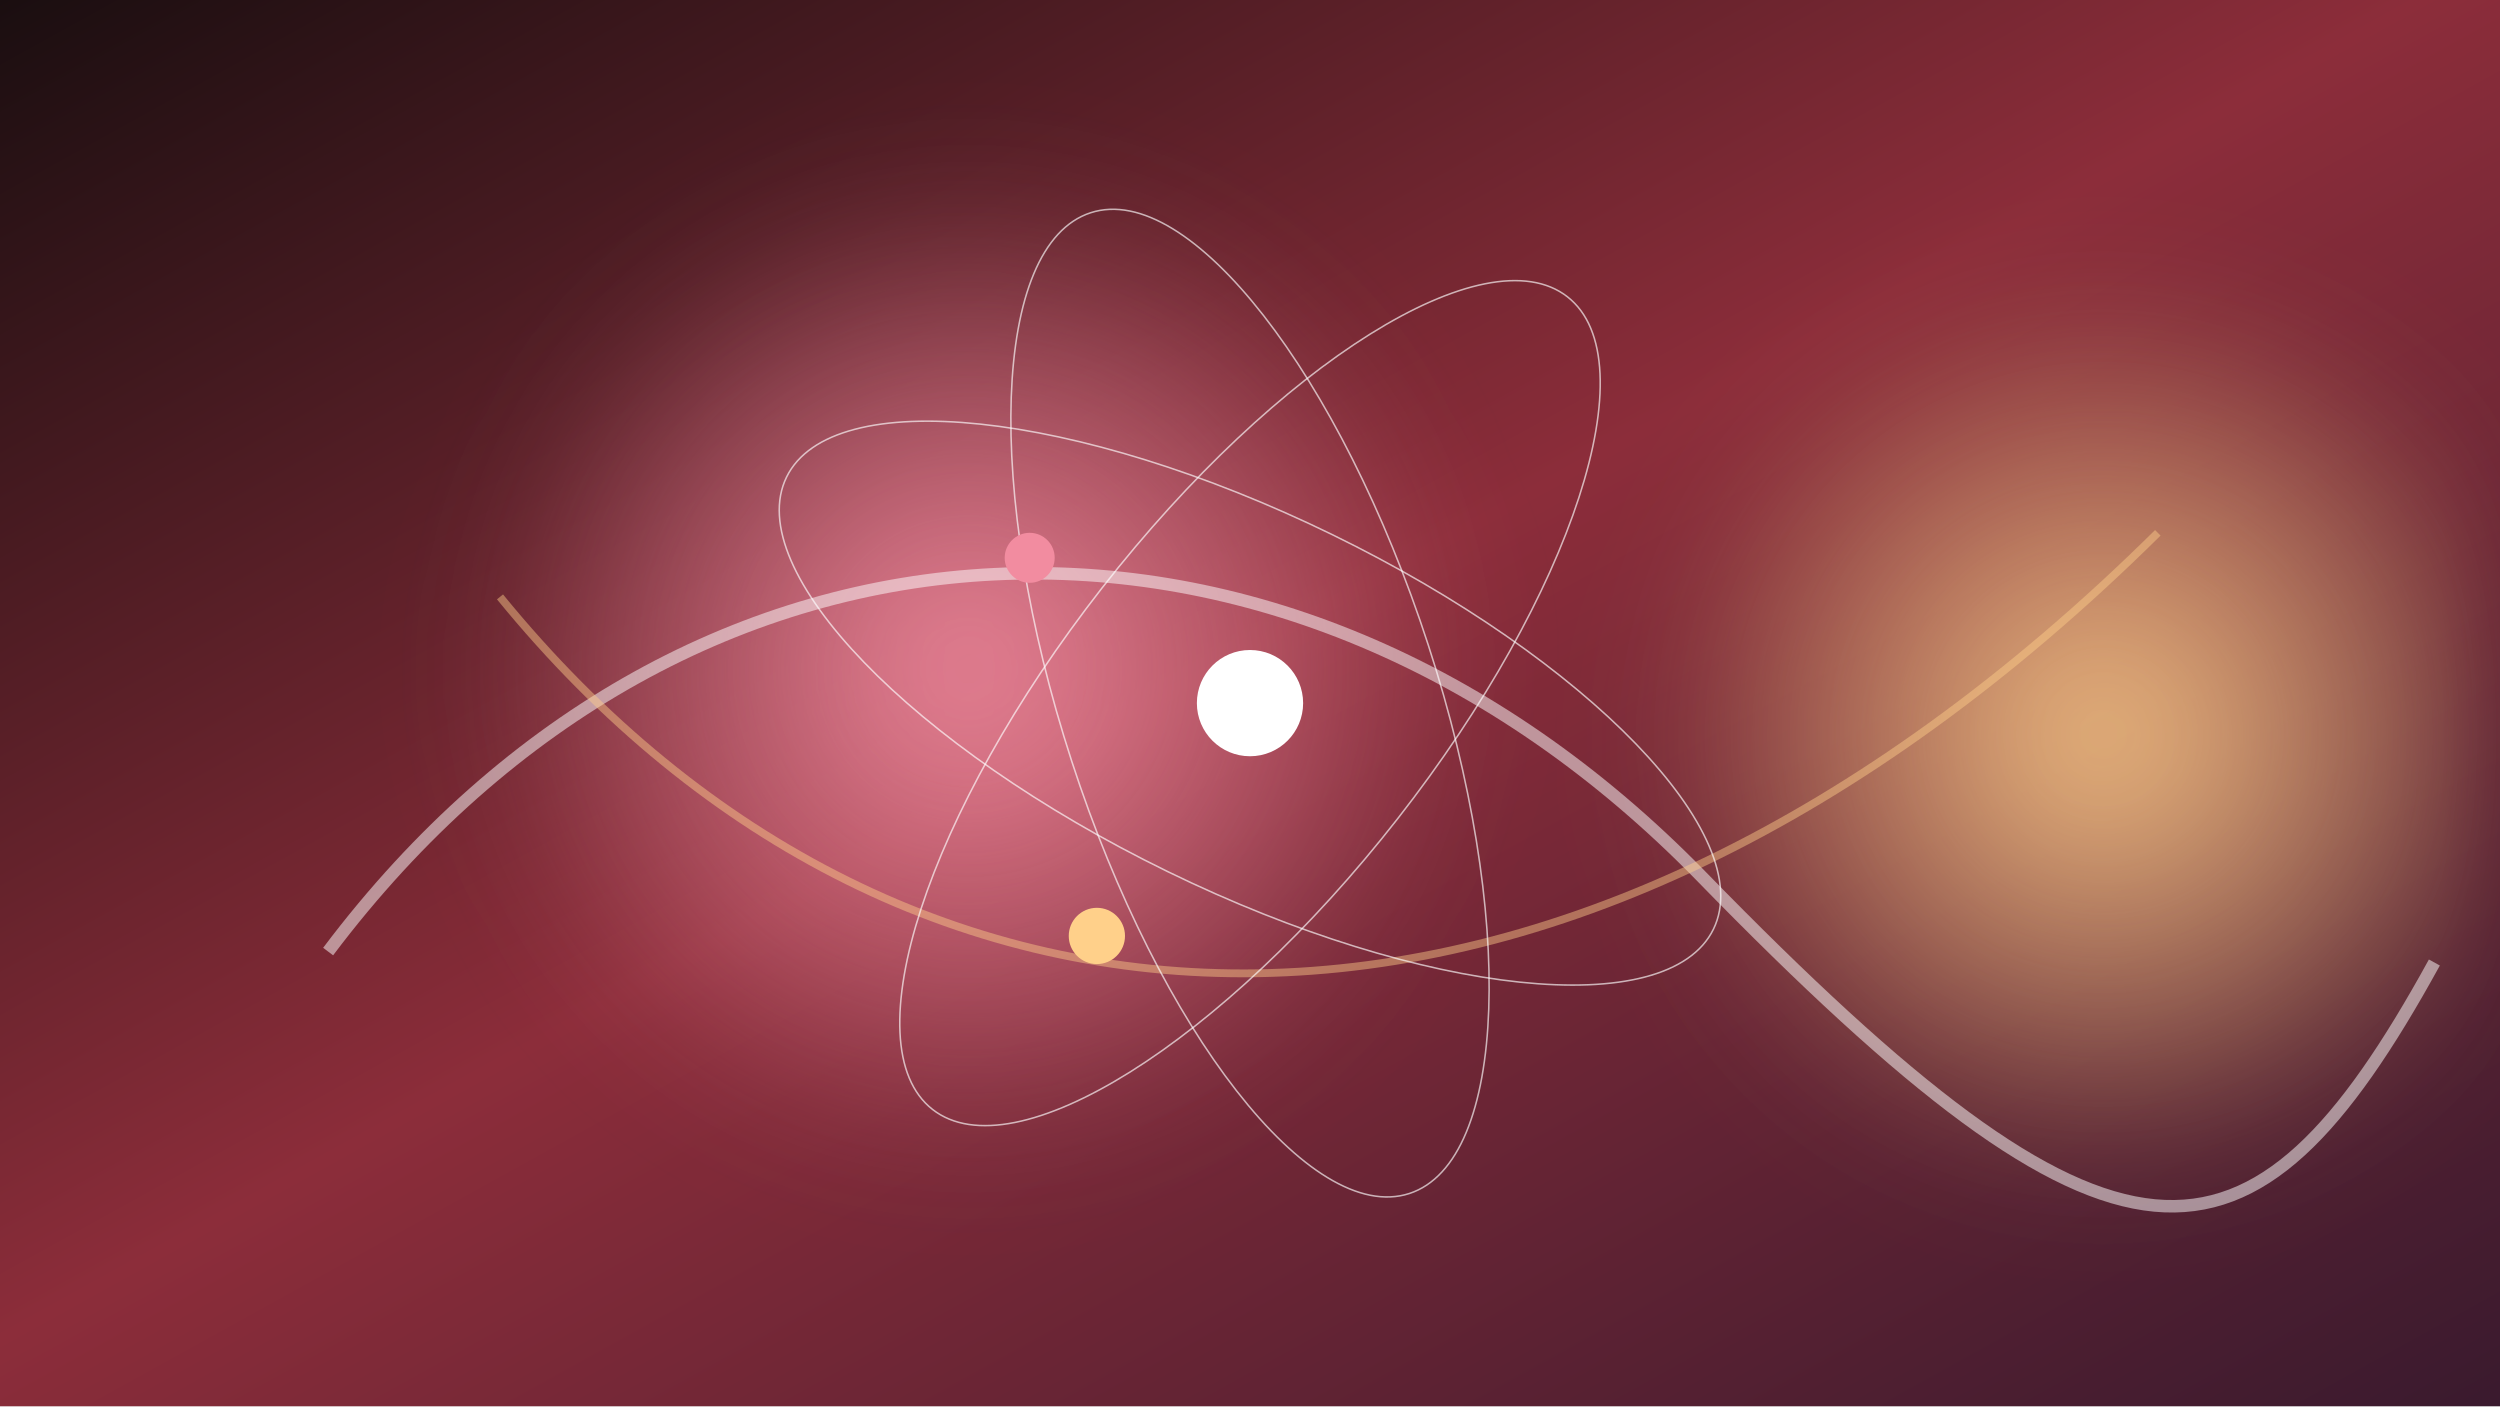
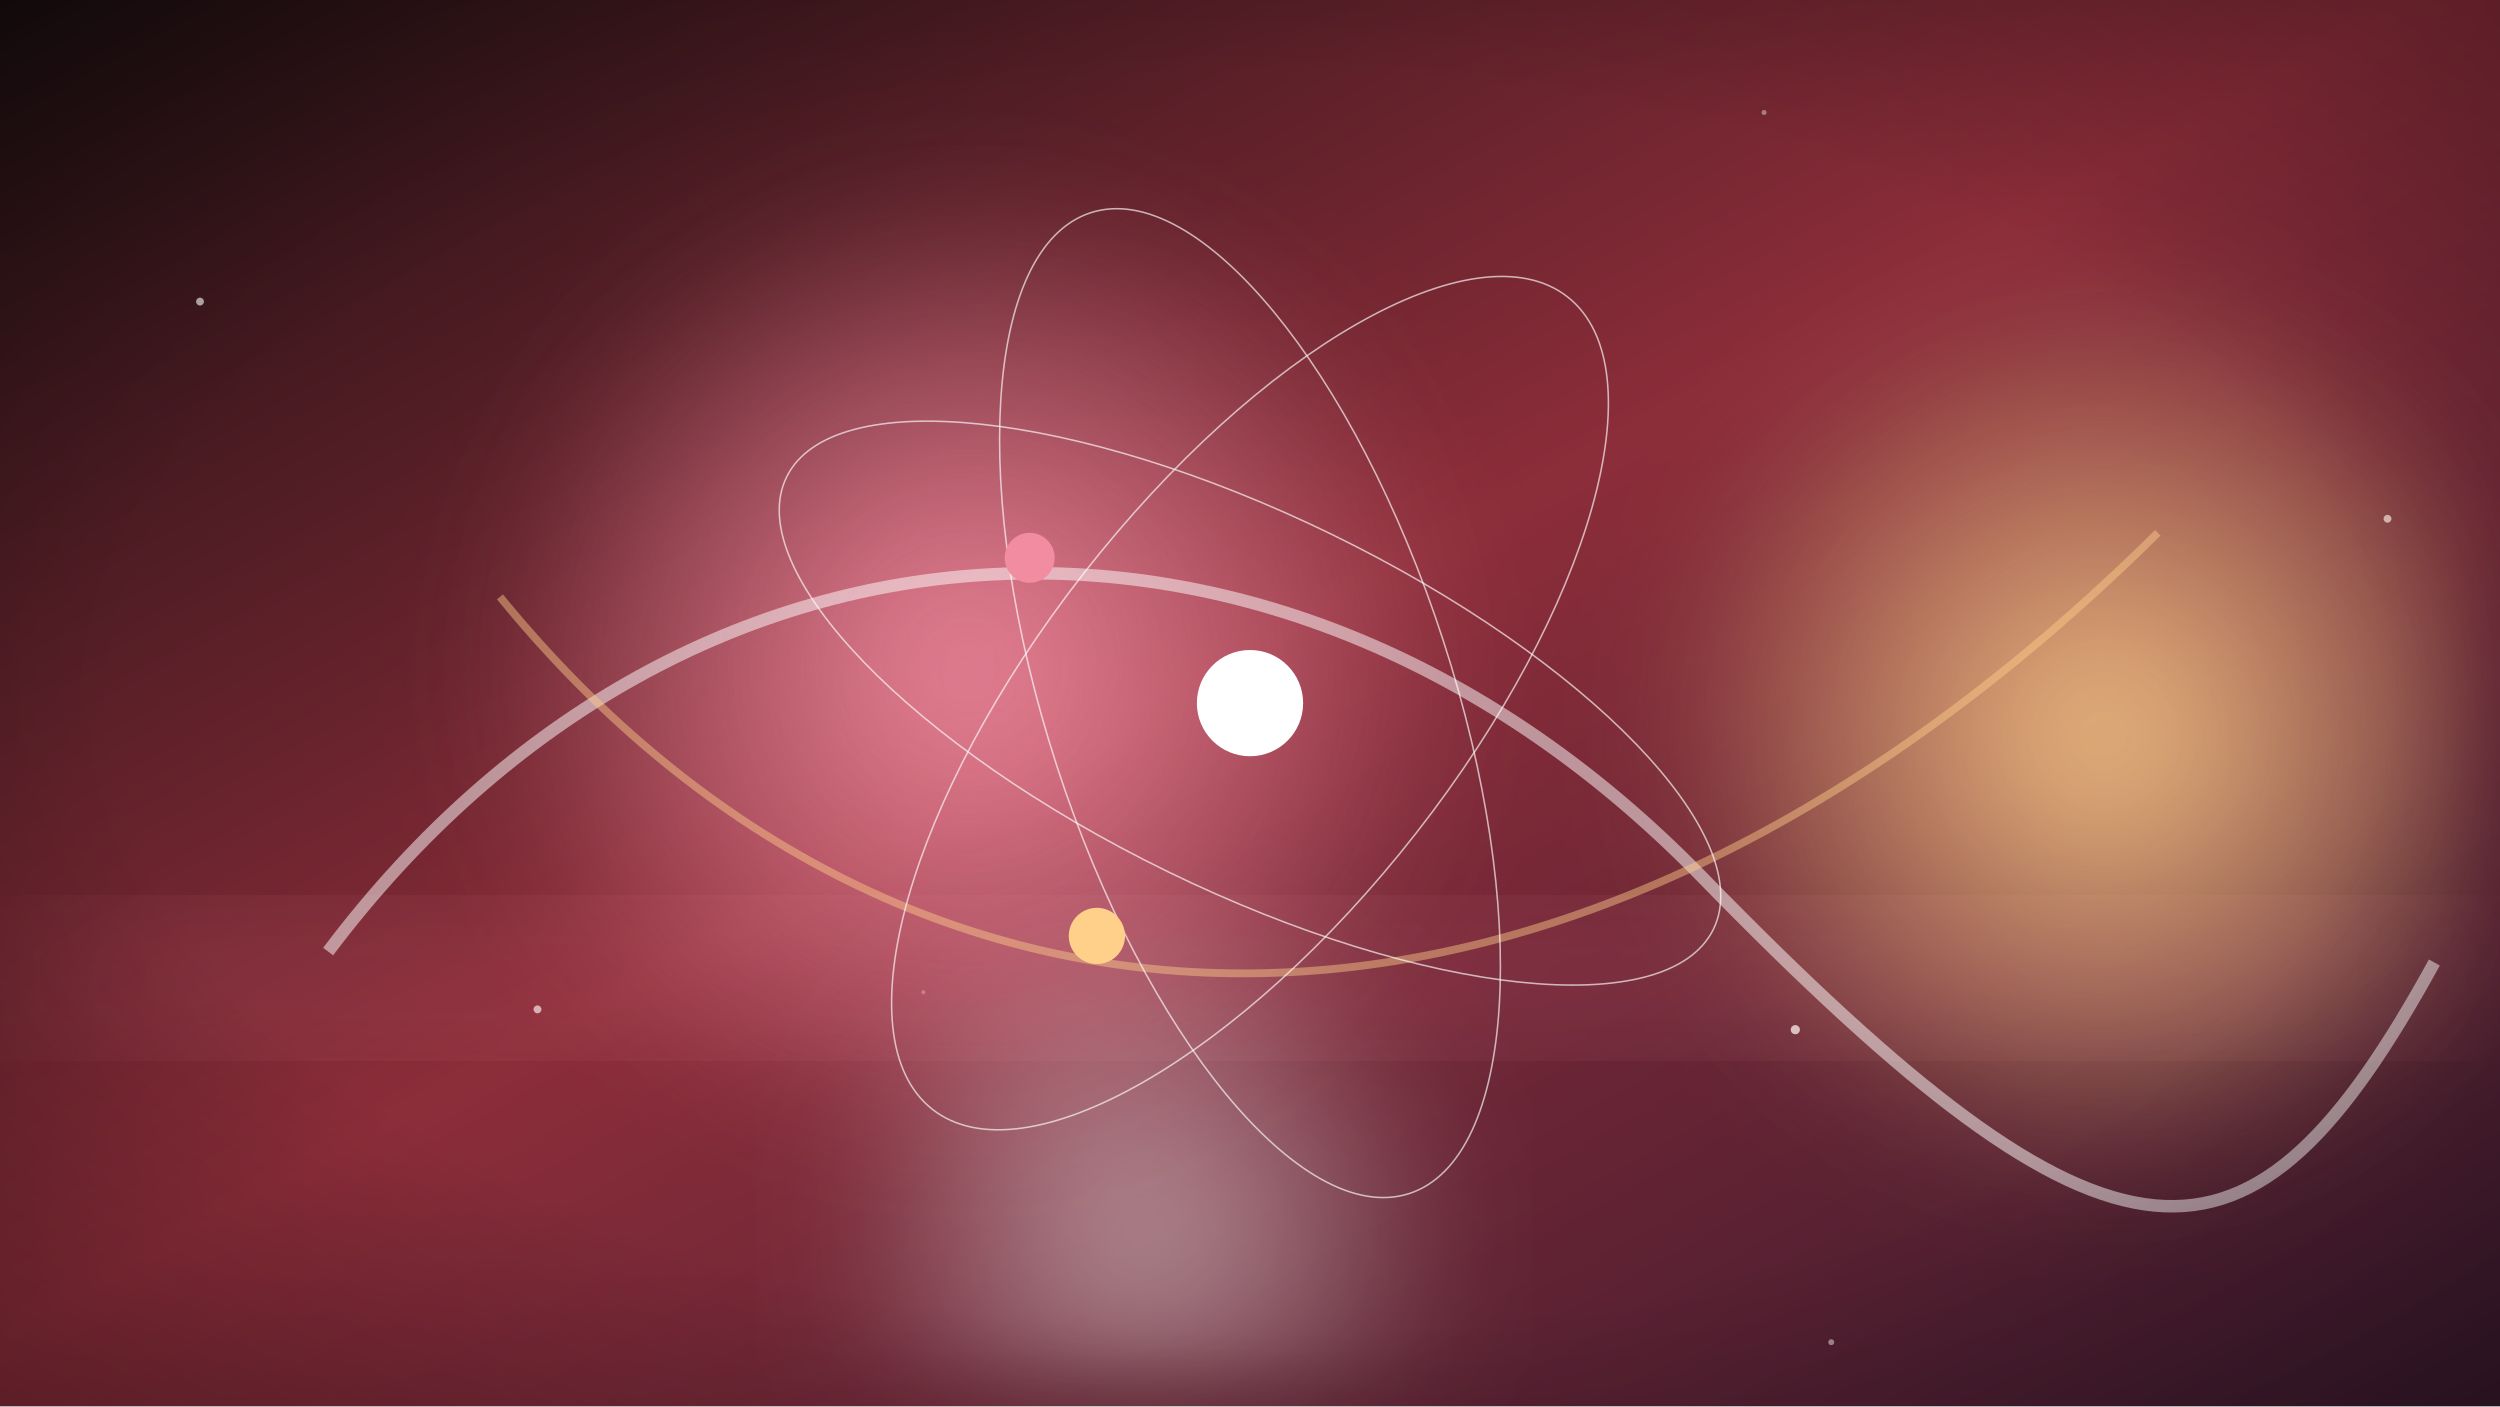
<svg xmlns="http://www.w3.org/2000/svg" viewBox="0 0 1600 900" role="img" aria-labelledby="title desc">
  <defs>
    <linearGradient id="bg" x1="0" y1="0" x2="1" y2="1">
      <stop stop-color="#1a0e10" />
      <stop offset=".48" stop-color="#8c2d3a" />
      <stop offset="1" stop-color="#3a1a2e" />
    </linearGradient>
    <radialGradient id="g1">
      <stop stop-color="#f28ca0" stop-opacity=".95" />
      <stop offset="1" stop-color="#f28ca0" stop-opacity="0" />
    </radialGradient>
    <radialGradient id="g2">
      <stop stop-color="#ffd08a" stop-opacity=".9" />
      <stop offset="1" stop-color="#ffd08a" stop-opacity="0" />
    </radialGradient>
+     <radialGradient id="g3">
+       <stop stop-color="#fff" stop-opacity=".5" />
+       <stop offset="1" stop-color="#fff" stop-opacity="0" />
+     </radialGradient>
+     <radialGradient id="vignette" cx=".5" cy=".5" r=".75">
+       <stop offset=".6" stop-color="#000" stop-opacity="0" />
+       <stop offset="1" stop-color="#000" stop-opacity=".38" />
+     </radialGradient>
    <filter id="blur">
      <feGaussianBlur stdDeviation="40" />
    </filter>
+     <filter id="blurSoft">
+       <feGaussianBlur stdDeviation="70" />
+     </filter>
  </defs>
  <rect width="1600" height="900" fill="url(#bg)" />
+   <circle cx="1129" cy="72" r="1.6" fill="#fff" opacity="0.23" />
+   <circle cx="1149" cy="659" r="2.9" fill="#fff" opacity="0.48" />
+   <circle cx="591" cy="635" r="1.3" fill="#fff" opacity="0.18" />
+   <circle cx="344" cy="646" r="2.5" fill="#fff" opacity="0.41" />
+   <circle cx="1528" cy="332" r="2.5" fill="#fff" opacity="0.40" />
+   <circle cx="128" cy="193" r="2.5" fill="#fff" opacity="0.40" />
+   <circle cx="1172" cy="859" r="1.9" fill="#fff" opacity="0.28" />
+   <circle cx="1129" cy="72" r="1.6" fill="#fff" opacity="0.23" />
+   <circle cx="1149" cy="659" r="2.9" fill="#fff" opacity="0.48" />
+   <circle cx="591" cy="635" r="1.3" fill="#fff" opacity="0.18" />
+   <circle cx="344" cy="646" r="2.5" fill="#fff" opacity="0.41" />
+   <circle cx="1528" cy="332" r="2.5" fill="#fff" opacity="0.40" />
+   <circle cx="128" cy="193" r="2.5" fill="#fff" opacity="0.40" />
+   <circle cx="1172" cy="859" r="1.9" fill="#fff" opacity="0.28" />
+   <path d="M-50 670C402 560 778 731 1670 582" fill="none" stroke="#f28ca0" stroke-opacity=".22" stroke-width="140" filter="url(#blurSoft)" />
  <circle cx="620" cy="428" r="317" fill="url(#g1)" filter="url(#blur)" />
  <circle cx="1346" cy="470" r="291" fill="url(#g2)" filter="url(#blur)" />
+   <circle cx="732" cy="786" r="207" fill="url(#g3)" filter="url(#blur)" />
  <path d="M210 609C441 302 823 288 1089 561s351 270 469 55" fill="none" stroke="#fff" stroke-opacity=".5" stroke-width="8" />
  <path d="M320 382C581 702 1000 718 1381 341" fill="none" stroke="#ffd08a" stroke-opacity=".45" stroke-width="5" />
  <g fill="none" stroke="#fff" stroke-opacity=".65">
    <ellipse cx="800" cy="450" rx="330" ry="120" transform="rotate(26 800 450)" />
-     <ellipse cx="800" cy="450" rx="330" ry="120" transform="rotate(-52 800 450)" />
-     <ellipse cx="800" cy="450" rx="330" ry="120" transform="rotate(72 800 450)" />
+     <ellipse cx="800" cy="450" rx="330" ry="135" transform="rotate(-52 800 450)" />
+     <ellipse cx="800" cy="450" rx="330" ry="130" transform="rotate(72 800 450)" />
  </g>
  <circle cx="800" cy="450" r="34" fill="#fff" />
  <circle cx="659" cy="357" r="16" fill="#f28ca0" />
  <circle cx="702" cy="599" r="18" fill="#ffd08a" />
+   <rect width="1600" height="900" fill="url(#vignette)" />
</svg>
